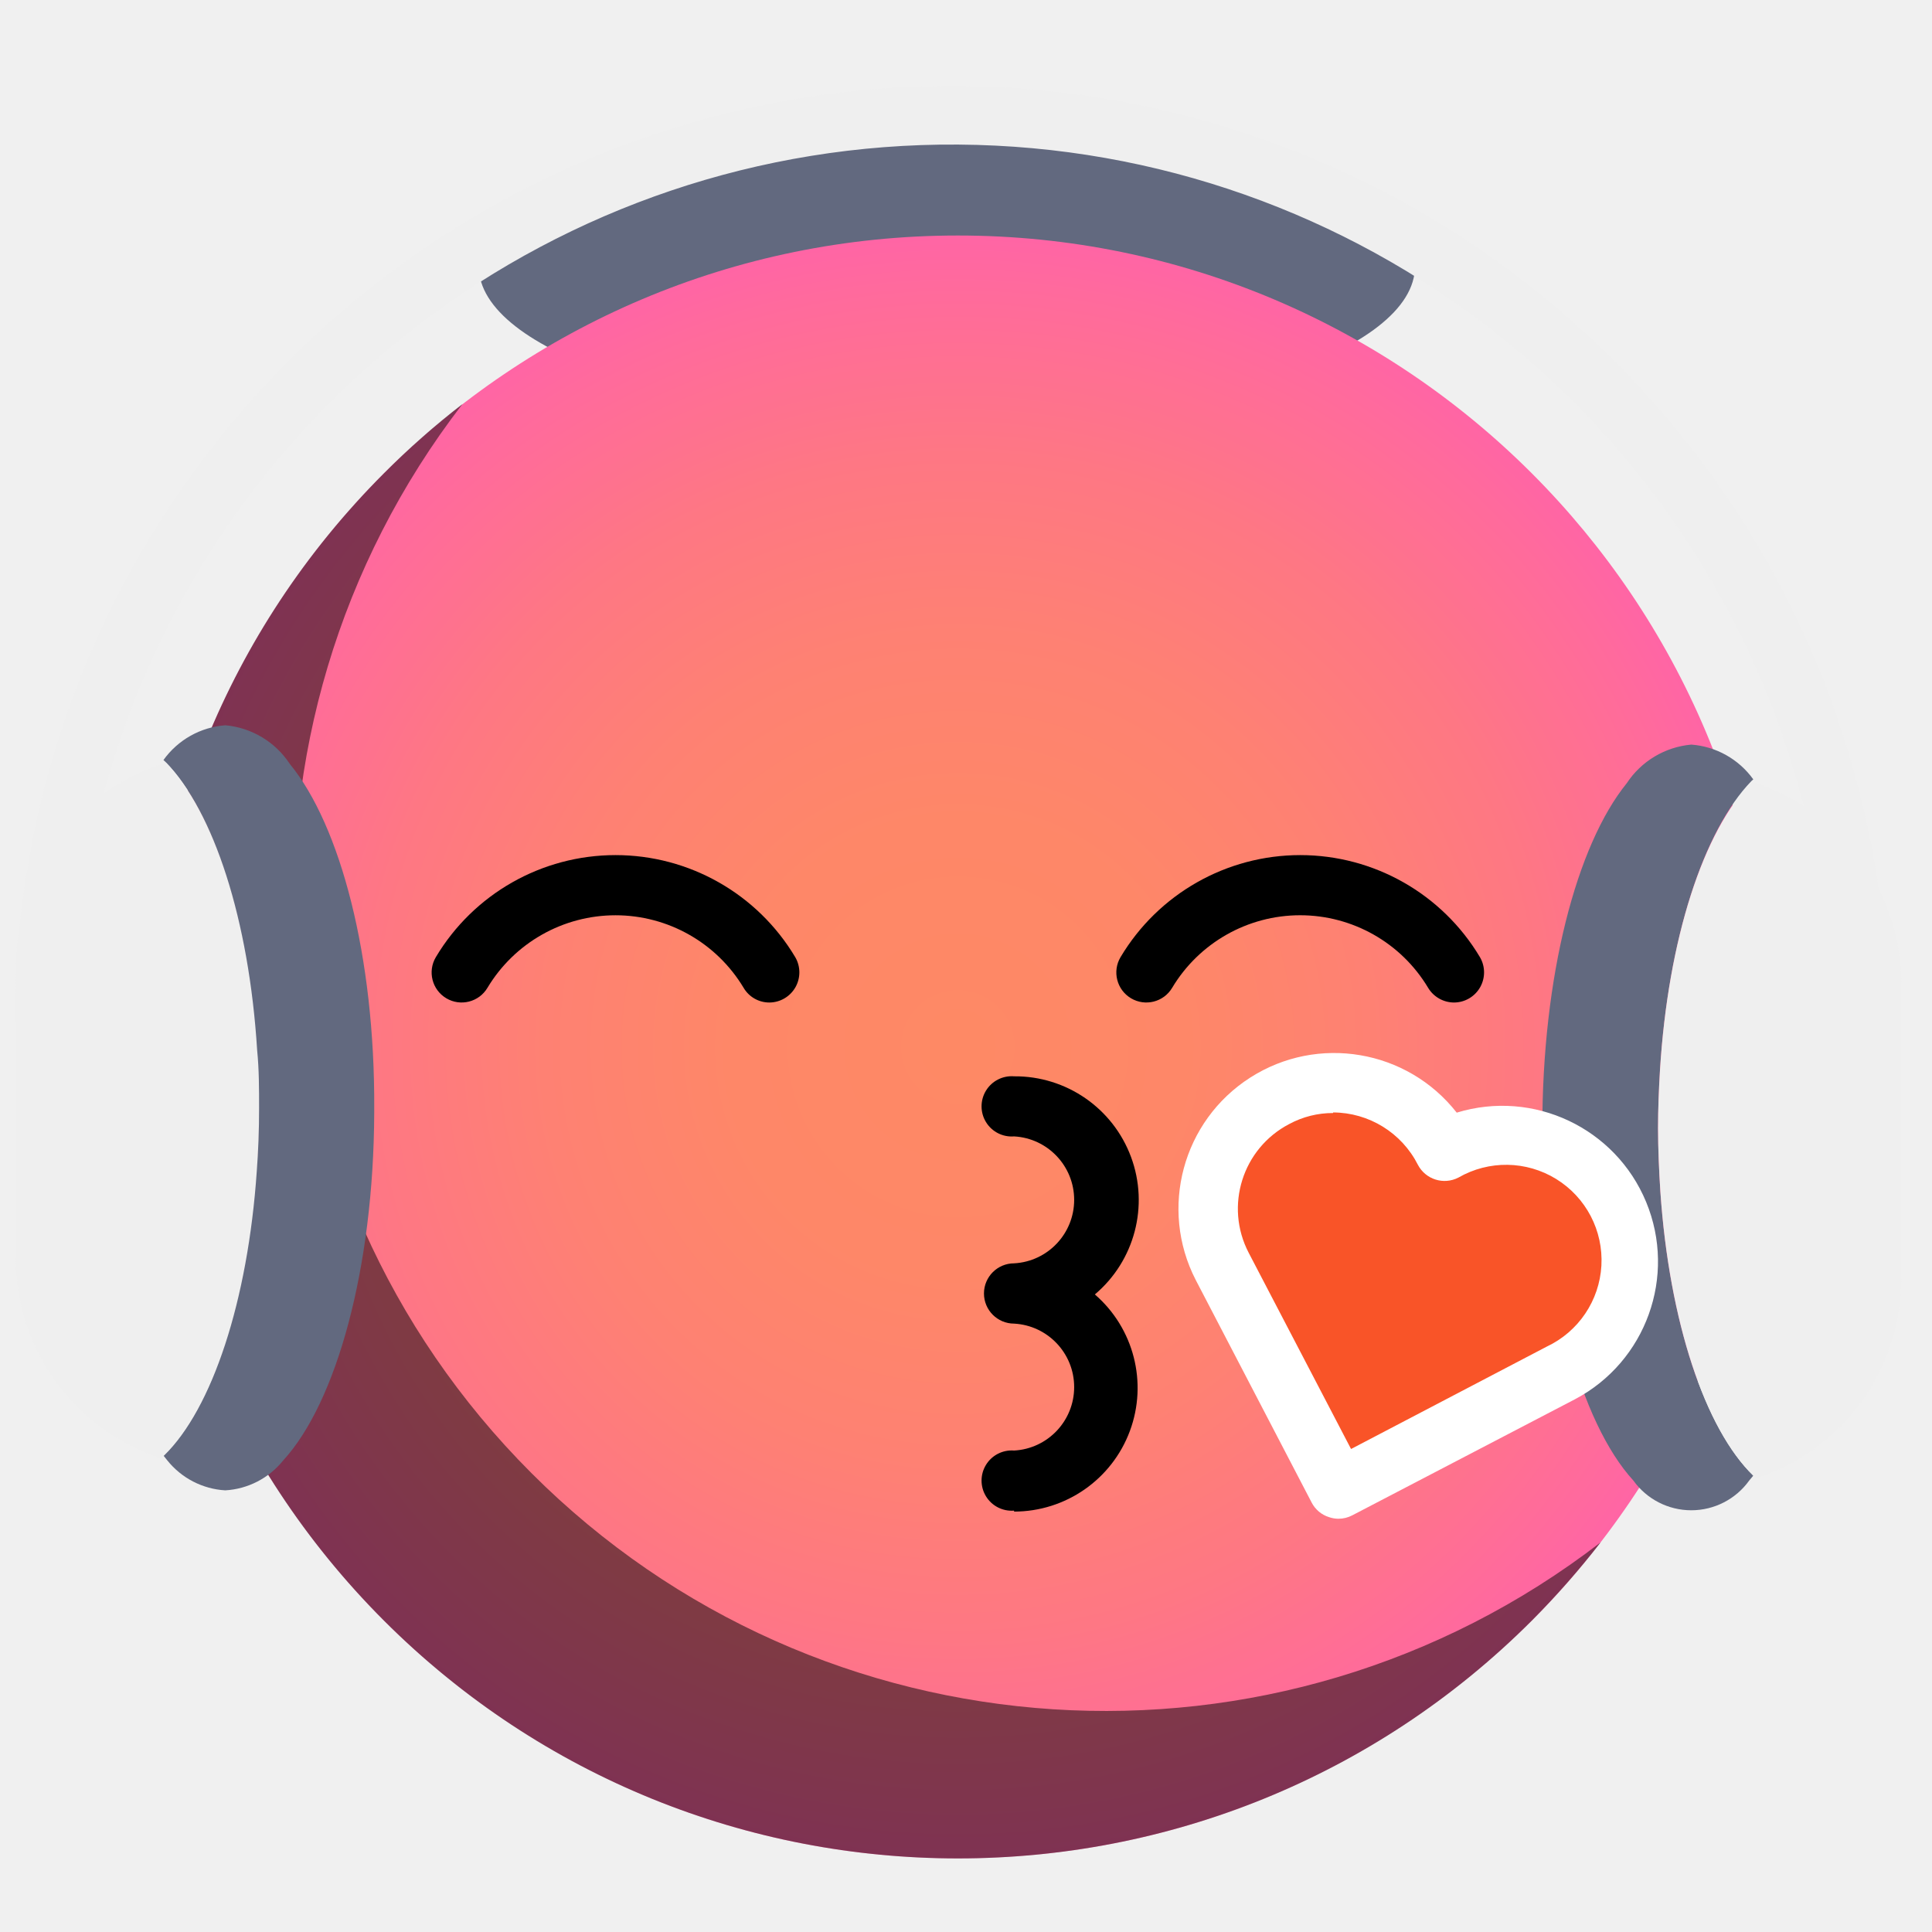
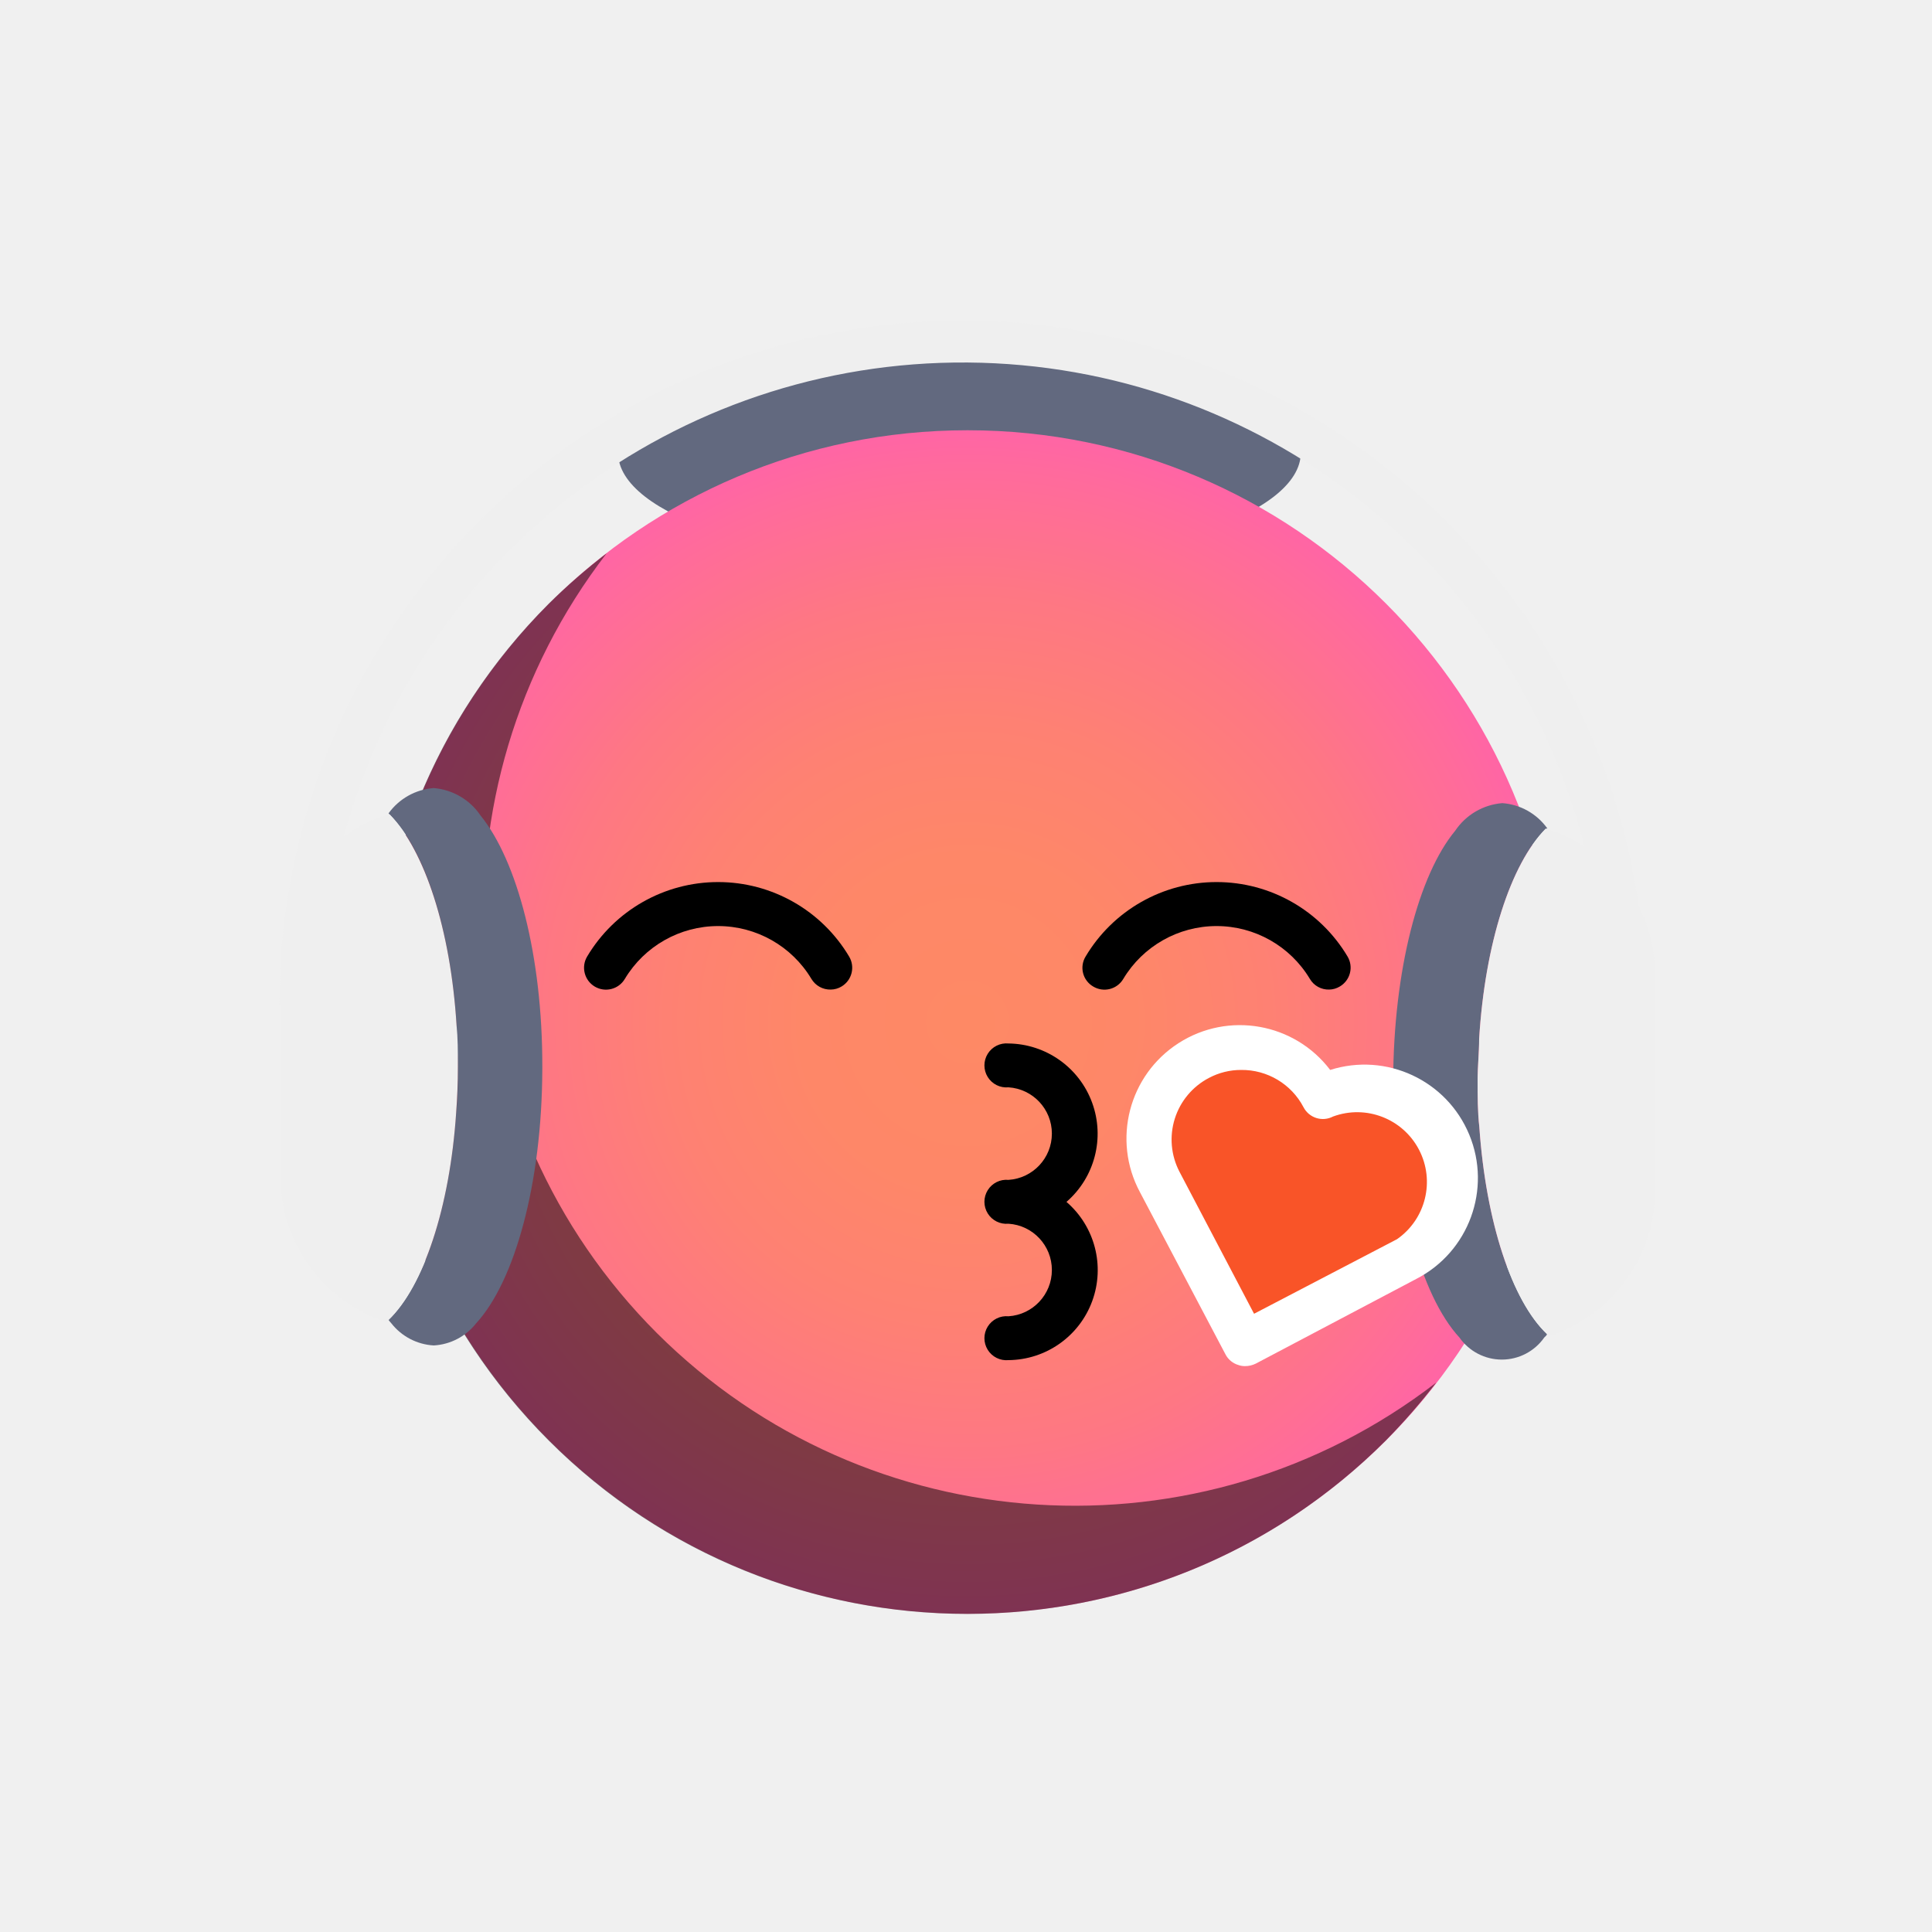
<svg xmlns="http://www.w3.org/2000/svg" id="Ebene_1" data-name="Ebene 1" viewBox="0 0 100 100">
  <defs>
    <style>.cls-1{fill:#62697f;}.cls-2{fill:url(#Unbenannter_Verlauf_20);}.cls-3{opacity:0.5;}.cls-4{fill:#efefef;}.cls-5{fill:#f95428;}.cls-6{fill:#fff;}</style>
-     <radialGradient id="Unbenannter_Verlauf_20" cx="49.58" cy="54.19" r="42" gradientUnits="userSpaceOnUse">
+     <radialGradient id="Unbenannter_Verlauf_20" cx="50.08" cy="52.9" r="30.63" gradientUnits="userSpaceOnUse">
      <stop offset="0" stop-color="#fe8965" />
      <stop offset="0.28" stop-color="#fe8768" />
      <stop offset="0.51" stop-color="#fe8173" />
      <stop offset="0.73" stop-color="#fe7784" />
      <stop offset="0.94" stop-color="#ff6a9d" />
      <stop offset="1" stop-color="#ff65a5" />
    </radialGradient>
  </defs>
  <g id="Kiss">
-     <ellipse class="cls-1" cx="49.01" cy="13.78" rx="24.23" ry="8" />
-     <circle class="cls-2" cx="49.58" cy="54.19" r="42" />
-     <path class="cls-3" d="M27.51,76.25a42,42,0,0,1-3.57-55.34,41.27,41.27,0,0,0-4.06,3.58,42,42,0,0,0,59.4,59.4,43.76,43.76,0,0,0,3.57-4.06A42,42,0,0,1,27.51,76.25Z" />
-     <path d="M39.82,51.89a1.54,1.54,0,0,1-1.33-.76,7.73,7.73,0,0,0-13.26,0,1.55,1.55,0,0,1-2.67-1.59,10.83,10.83,0,0,1,18.6,0,1.56,1.56,0,0,1-1.34,2.35Z" />
-     <path d="M75.26,51.89a1.57,1.57,0,0,1-1.34-.76,7.72,7.72,0,0,0-13.25,0A1.55,1.55,0,1,1,58,49.54a10.83,10.83,0,0,1,18.6,0,1.56,1.56,0,0,1-1.34,2.35Z" />
-     <path d="M52.49,78.19a1.56,1.56,0,1,1,0-3.11,3.29,3.29,0,0,0,0-6.57,1.56,1.56,0,1,1,0-3.12,3.29,3.29,0,0,0,0-6.57,1.56,1.56,0,1,1,0-3.11A6.4,6.4,0,0,1,56.67,67a6.4,6.4,0,0,1-4.18,11.24Z" />
-     <path class="cls-1" d="M84.2,40.54a4.48,4.48,0,0,1,3.34-2,4.35,4.35,0,0,1,3.21,1.8l-.1.09C88.17,43,86.34,48.6,85.92,55.4c-.06,1-.1,2-.1,3s.05,2.21.12,3.27c.46,6.75,2.32,12.29,4.81,14.71l-.21.25a3.69,3.69,0,0,1-6,0c-2.74-3-4.68-9.93-4.71-18v-.19C79.82,50.5,81.61,43.73,84.2,40.54Z" />
-     <path class="cls-1" d="M15,39.54a4.48,4.48,0,0,0-3.33-2,4.33,4.33,0,0,0-3.21,1.8l.1.09c2.47,2.51,4.3,8.13,4.72,14.93.06,1,.1,2,.1,3s0,2.21-.12,3.27c-.46,6.75-2.31,12.29-4.8,14.71l.2.25a4.15,4.15,0,0,0,3,1.55,4.15,4.15,0,0,0,3-1.55c2.75-3,4.68-9.93,4.71-18v-.19C19.41,49.5,17.62,42.73,15,39.54Z" />
-     <path class="cls-4" d="M97.34,46.2l-.1-.17A48.49,48.49,0,0,0,1,48.08a10.78,10.78,0,0,0-.17,1.81v.43c0,.87-.07,1.74-.07,2.62H.82v12.2A10.88,10.88,0,0,0,8.33,75.48l.16-.14c2.49-2.42,4.34-8,4.8-14.71q.12-1.59.12-3.27c0-1,0-2-.1-3C12.89,47.6,11.06,42,8.59,39.47l-.23.07a11.19,11.19,0,0,0-3,1.55,45.5,45.5,0,0,1,88,.62,10.9,10.9,0,0,0-2.46-1.17l-.23-.07C88.17,43,86.34,48.6,85.92,55.4c-.06,1-.1,2-.1,3s.05,2.21.12,3.27c.46,6.75,2.32,12.29,4.81,14.71l.15.14a10.88,10.88,0,0,0,7.51-10.34V50.89A10.83,10.83,0,0,0,97.34,46.2Z" />
-     <path class="cls-5" d="M74.77,59.52h0A6.49,6.49,0,0,0,66,56.76h0a6.5,6.5,0,0,0-2.76,8.77h0l6,11.52,11.52-6h0a6.49,6.49,0,0,0,2.75-8.76h0a6.5,6.5,0,0,0-8.77-2.75Z" />
-     <path class="cls-6" d="M69.27,78.61a1.5,1.5,0,0,1-.47-.08,1.52,1.52,0,0,1-.91-.76l-6-11.52a8.06,8.06,0,0,1,13.51-8.66,8.06,8.06,0,0,1,6.13,14.83L70,78.43A1.54,1.54,0,0,1,69.27,78.61Zm-.27-21a4.75,4.75,0,0,0-2.27.57,4.94,4.94,0,0,0-2.1,6.66L69.93,75l10.13-5.3a4.94,4.94,0,1,0-4.57-8.75,1.56,1.56,0,0,1-2.1-.66A4.94,4.94,0,0,0,69,57.58Z" />
+     <ellipse class="cls-1" cx="49.66" cy="23.43" rx="17.67" ry="5.83" />
+     <circle class="cls-2" cx="50.08" cy="52.9" r="30.63" />
+     <path class="cls-3" d="M34,69a30.64,30.64,0,0,1-2.6-40.36,31.58,31.58,0,0,0-3,2.61A30.63,30.63,0,0,0,71.73,74.56a32.72,32.72,0,0,0,2.61-3A30.64,30.64,0,0,1,34,69Z" />
+     <path d="M43,51.22a1.13,1.13,0,0,1-1-.55,5.63,5.63,0,0,0-9.66,0,1.13,1.13,0,0,1-1.95-1.16,7.89,7.89,0,0,1,13.56,0,1.13,1.13,0,0,1-.39,1.55A1.1,1.1,0,0,1,43,51.22Z" />
+     <path d="M68.8,51.22a1.12,1.12,0,0,1-1-.55,5.63,5.63,0,0,0-9.66,0,1.13,1.13,0,0,1-1.56.39,1.12,1.12,0,0,1-.39-1.55,7.89,7.89,0,0,1,13.56,0,1.13,1.13,0,0,1-.4,1.55A1.1,1.1,0,0,1,68.8,51.22Z" />
+     <path d="M52.2,70.4a1.14,1.14,0,1,1,0-2.27,2.4,2.4,0,0,0,0-4.79,1.14,1.14,0,1,1,0-2.27,2.4,2.4,0,0,0,0-4.79,1.14,1.14,0,1,1,0-2.27,4.67,4.67,0,0,1,3,8.2,4.66,4.66,0,0,1-3,8.19Z" />
+     <path class="cls-1" d="M75.32,43a3.25,3.25,0,0,1,2.44-1.43,3.14,3.14,0,0,1,2.33,1.31L80,42.9c-1.8,1.82-3.14,5.93-3.44,10.88,0,.71-.08,1.42-.08,2.16s0,1.61.09,2.39c.34,4.92,1.69,9,3.5,10.72,0,.06-.09.13-.14.18a2.68,2.68,0,0,1-4.39,0c-2-2.17-3.41-7.23-3.43-13.15v-.14C72.13,50.21,73.43,45.28,75.32,43Z" />
+     <path class="cls-1" d="M24.88,42.22a3.25,3.25,0,0,0-2.43-1.43,3.17,3.17,0,0,0-2.34,1.31.46.46,0,0,1,.07.07C22,44,23.32,48.1,23.63,53.05c0,.71.07,1.43.07,2.16s0,1.61-.09,2.39c-.33,4.92-1.69,9-3.5,10.72.05.06.1.13.15.18a3,3,0,0,0,2.19,1.14,3,3,0,0,0,2.19-1.14c2-2.17,3.41-7.23,3.43-13.15V55.3s0-.06,0-.09C28.08,49.48,26.77,44.55,24.88,42.22Z" />
+     <path class="cls-4" d="M84.9,47.08a.54.54,0,0,0-.07-.13,35.36,35.36,0,0,0-70.19,1.5,8.1,8.1,0,0,0-.12,1.32v.31c0,.63-.06,1.27-.06,1.91h.06v8.9A7.92,7.92,0,0,0,20,68.43a1.14,1.14,0,0,1,.11-.11c1.81-1.76,3.17-5.8,3.5-10.72.06-.78.09-1.57.09-2.39s0-1.45-.07-2.16c-.31-4.95-1.64-9-3.45-10.88l-.16,0a7.75,7.75,0,0,0-2.22,1.13A33.18,33.18,0,0,1,82,43.8a7.81,7.81,0,0,0-1.8-.85L80,42.9c-1.8,1.82-3.14,5.93-3.44,10.88,0,.71-.08,1.42-.08,2.16s0,1.61.09,2.39c.34,4.92,1.69,9,3.5,10.72l.12.11a8,8,0,0,0,5.08-5.08,7.73,7.73,0,0,0,.4-2.46V50.49A7.8,7.8,0,0,0,84.9,47.08Z" />
+     <path class="cls-5" d="M68.45,56.79h0a4.75,4.75,0,0,0-6.4-2h0a4.72,4.72,0,0,0-2,6.39h0l4.38,8.4,8.4-4.39h0a4.74,4.74,0,0,0,2-6.39h0a4.73,4.73,0,0,0-6.39-2Z" />
+     <path class="cls-6" d="M64.43,70.71a1,1,0,0,1-.34-.06,1.1,1.1,0,0,1-.66-.55L59,61.7a5.87,5.87,0,0,1,9.85-6.32,5.87,5.87,0,0,1,4.47,10.81L65,70.58A1.25,1.25,0,0,1,64.43,70.71Zm-.19-15.33a3.54,3.54,0,0,0-1.66.41,3.6,3.6,0,0,0-1.53,4.86L64.91,68l7.4-3.86A3.61,3.61,0,0,0,69,57.79a1.13,1.13,0,0,1-1.53-.48A3.6,3.6,0,0,0,64.24,55.38Z" />
  </g>
</svg>
